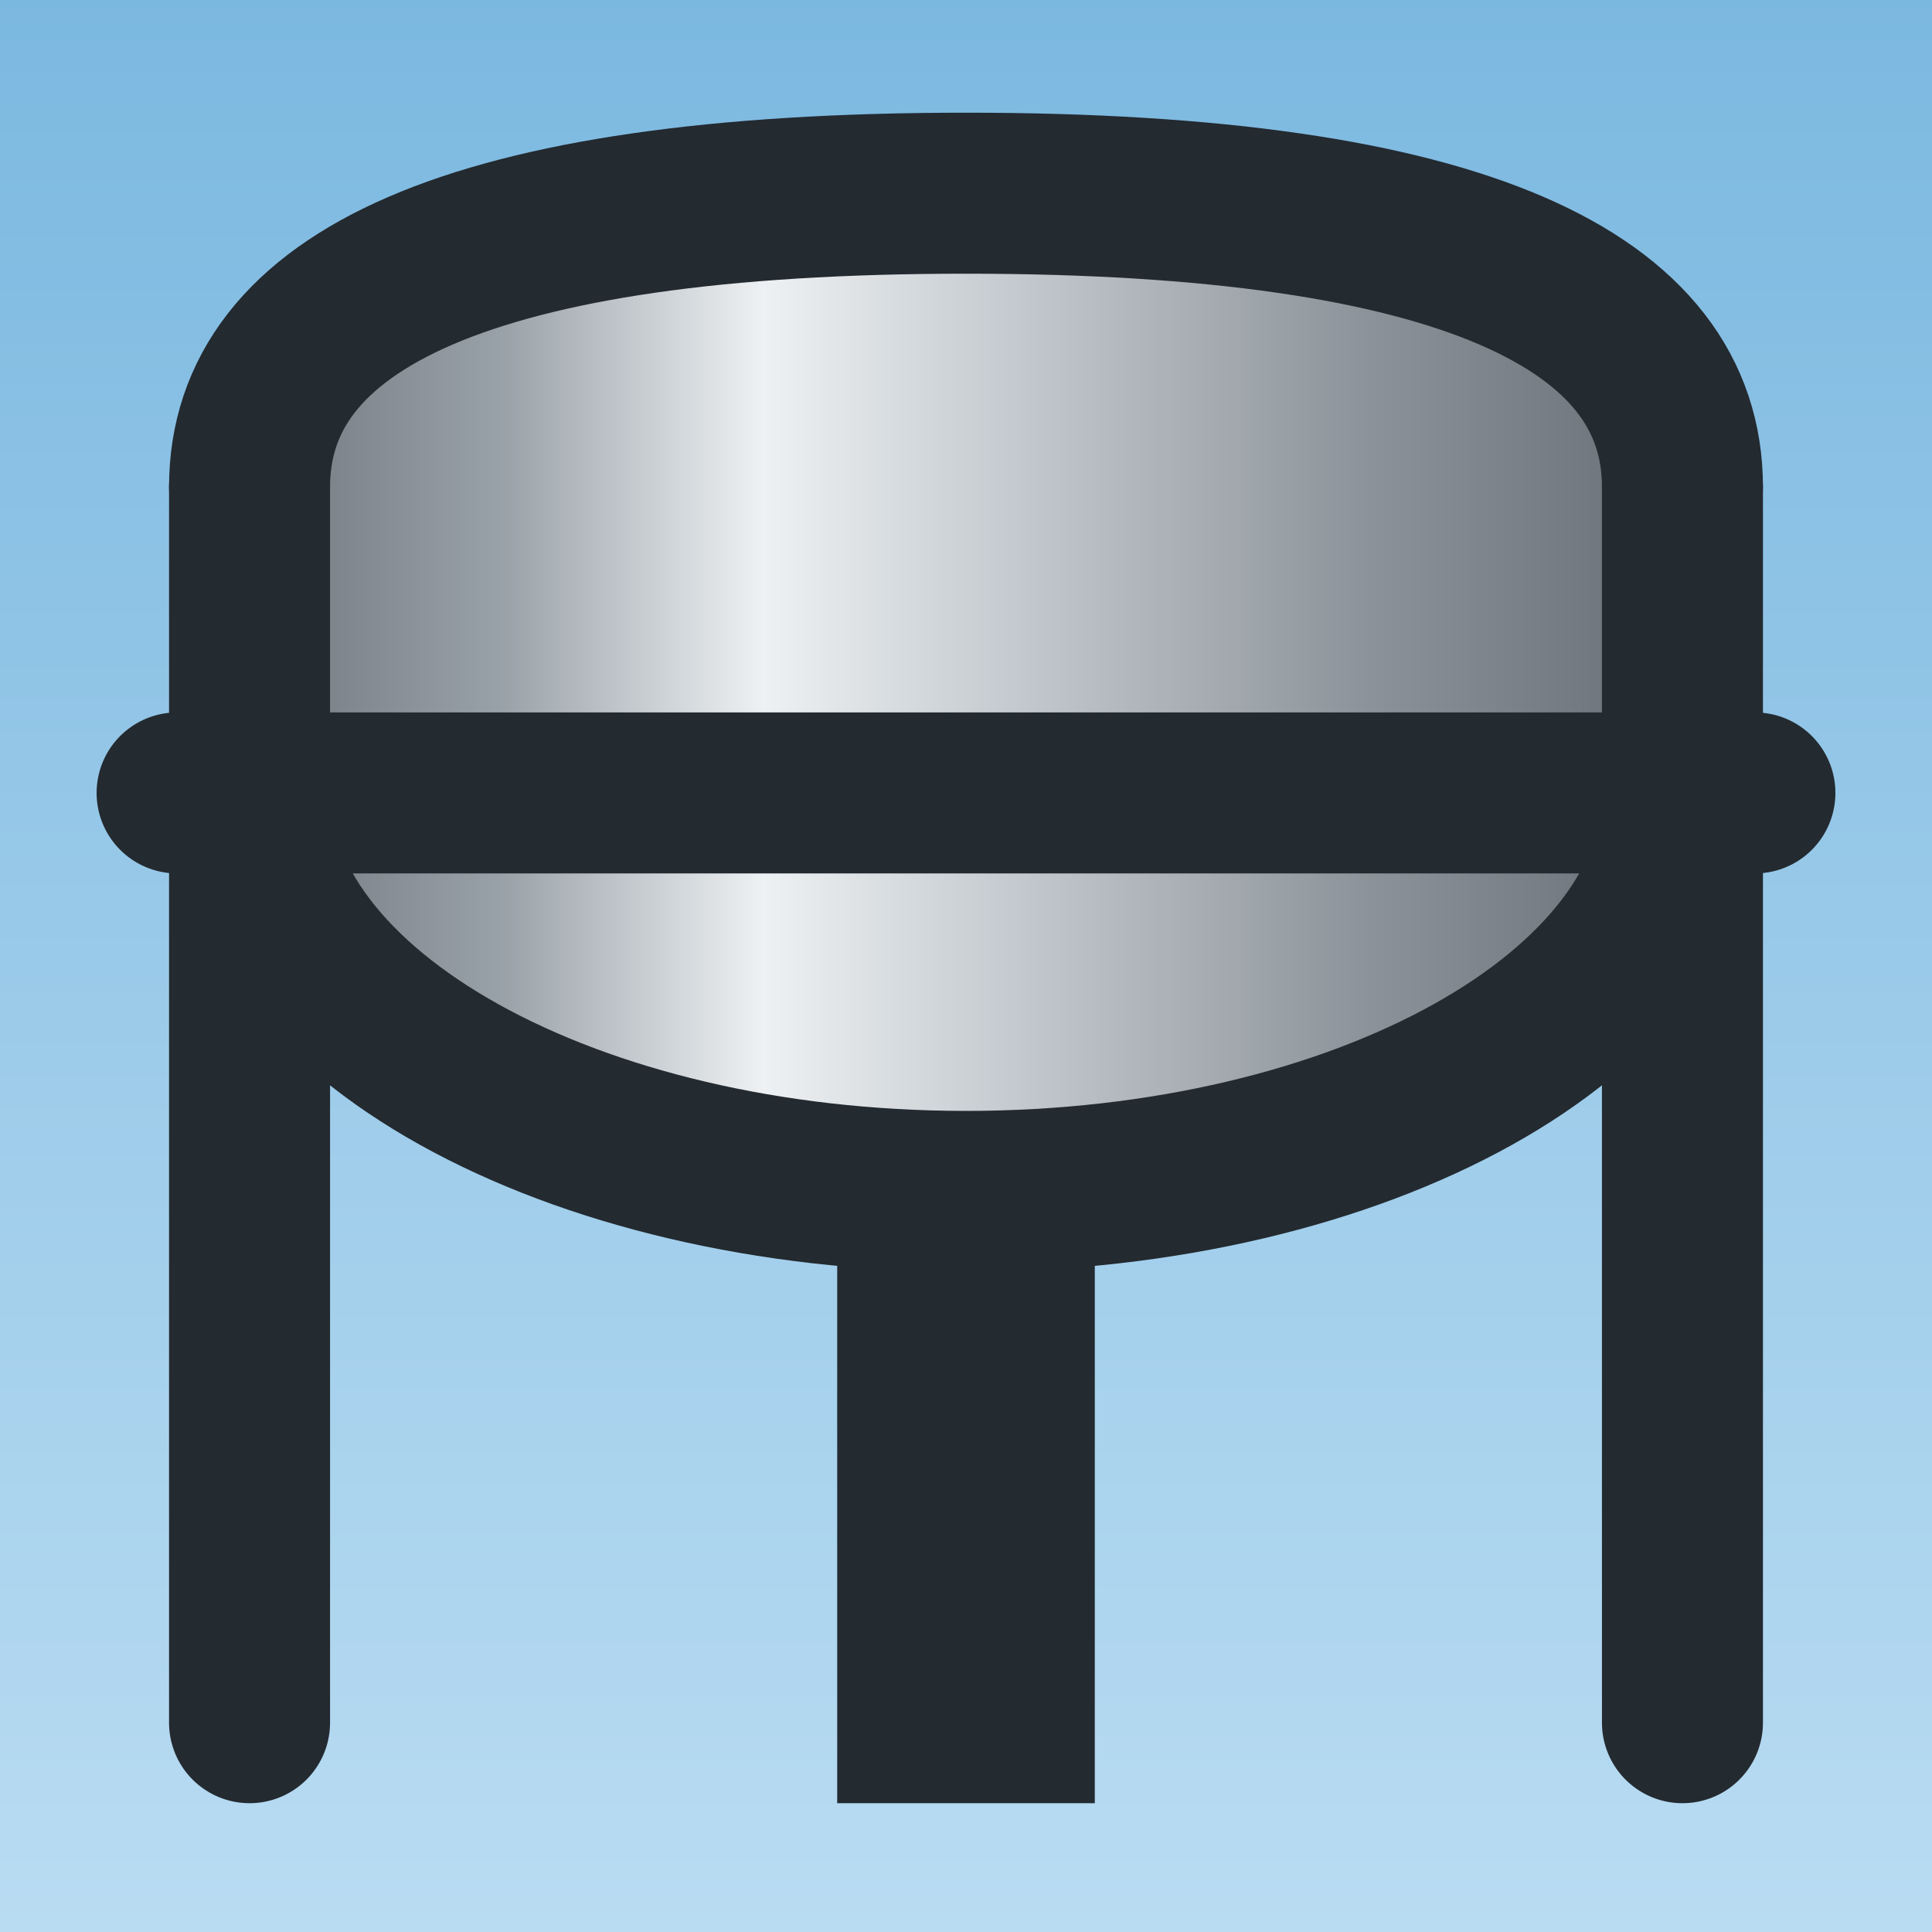
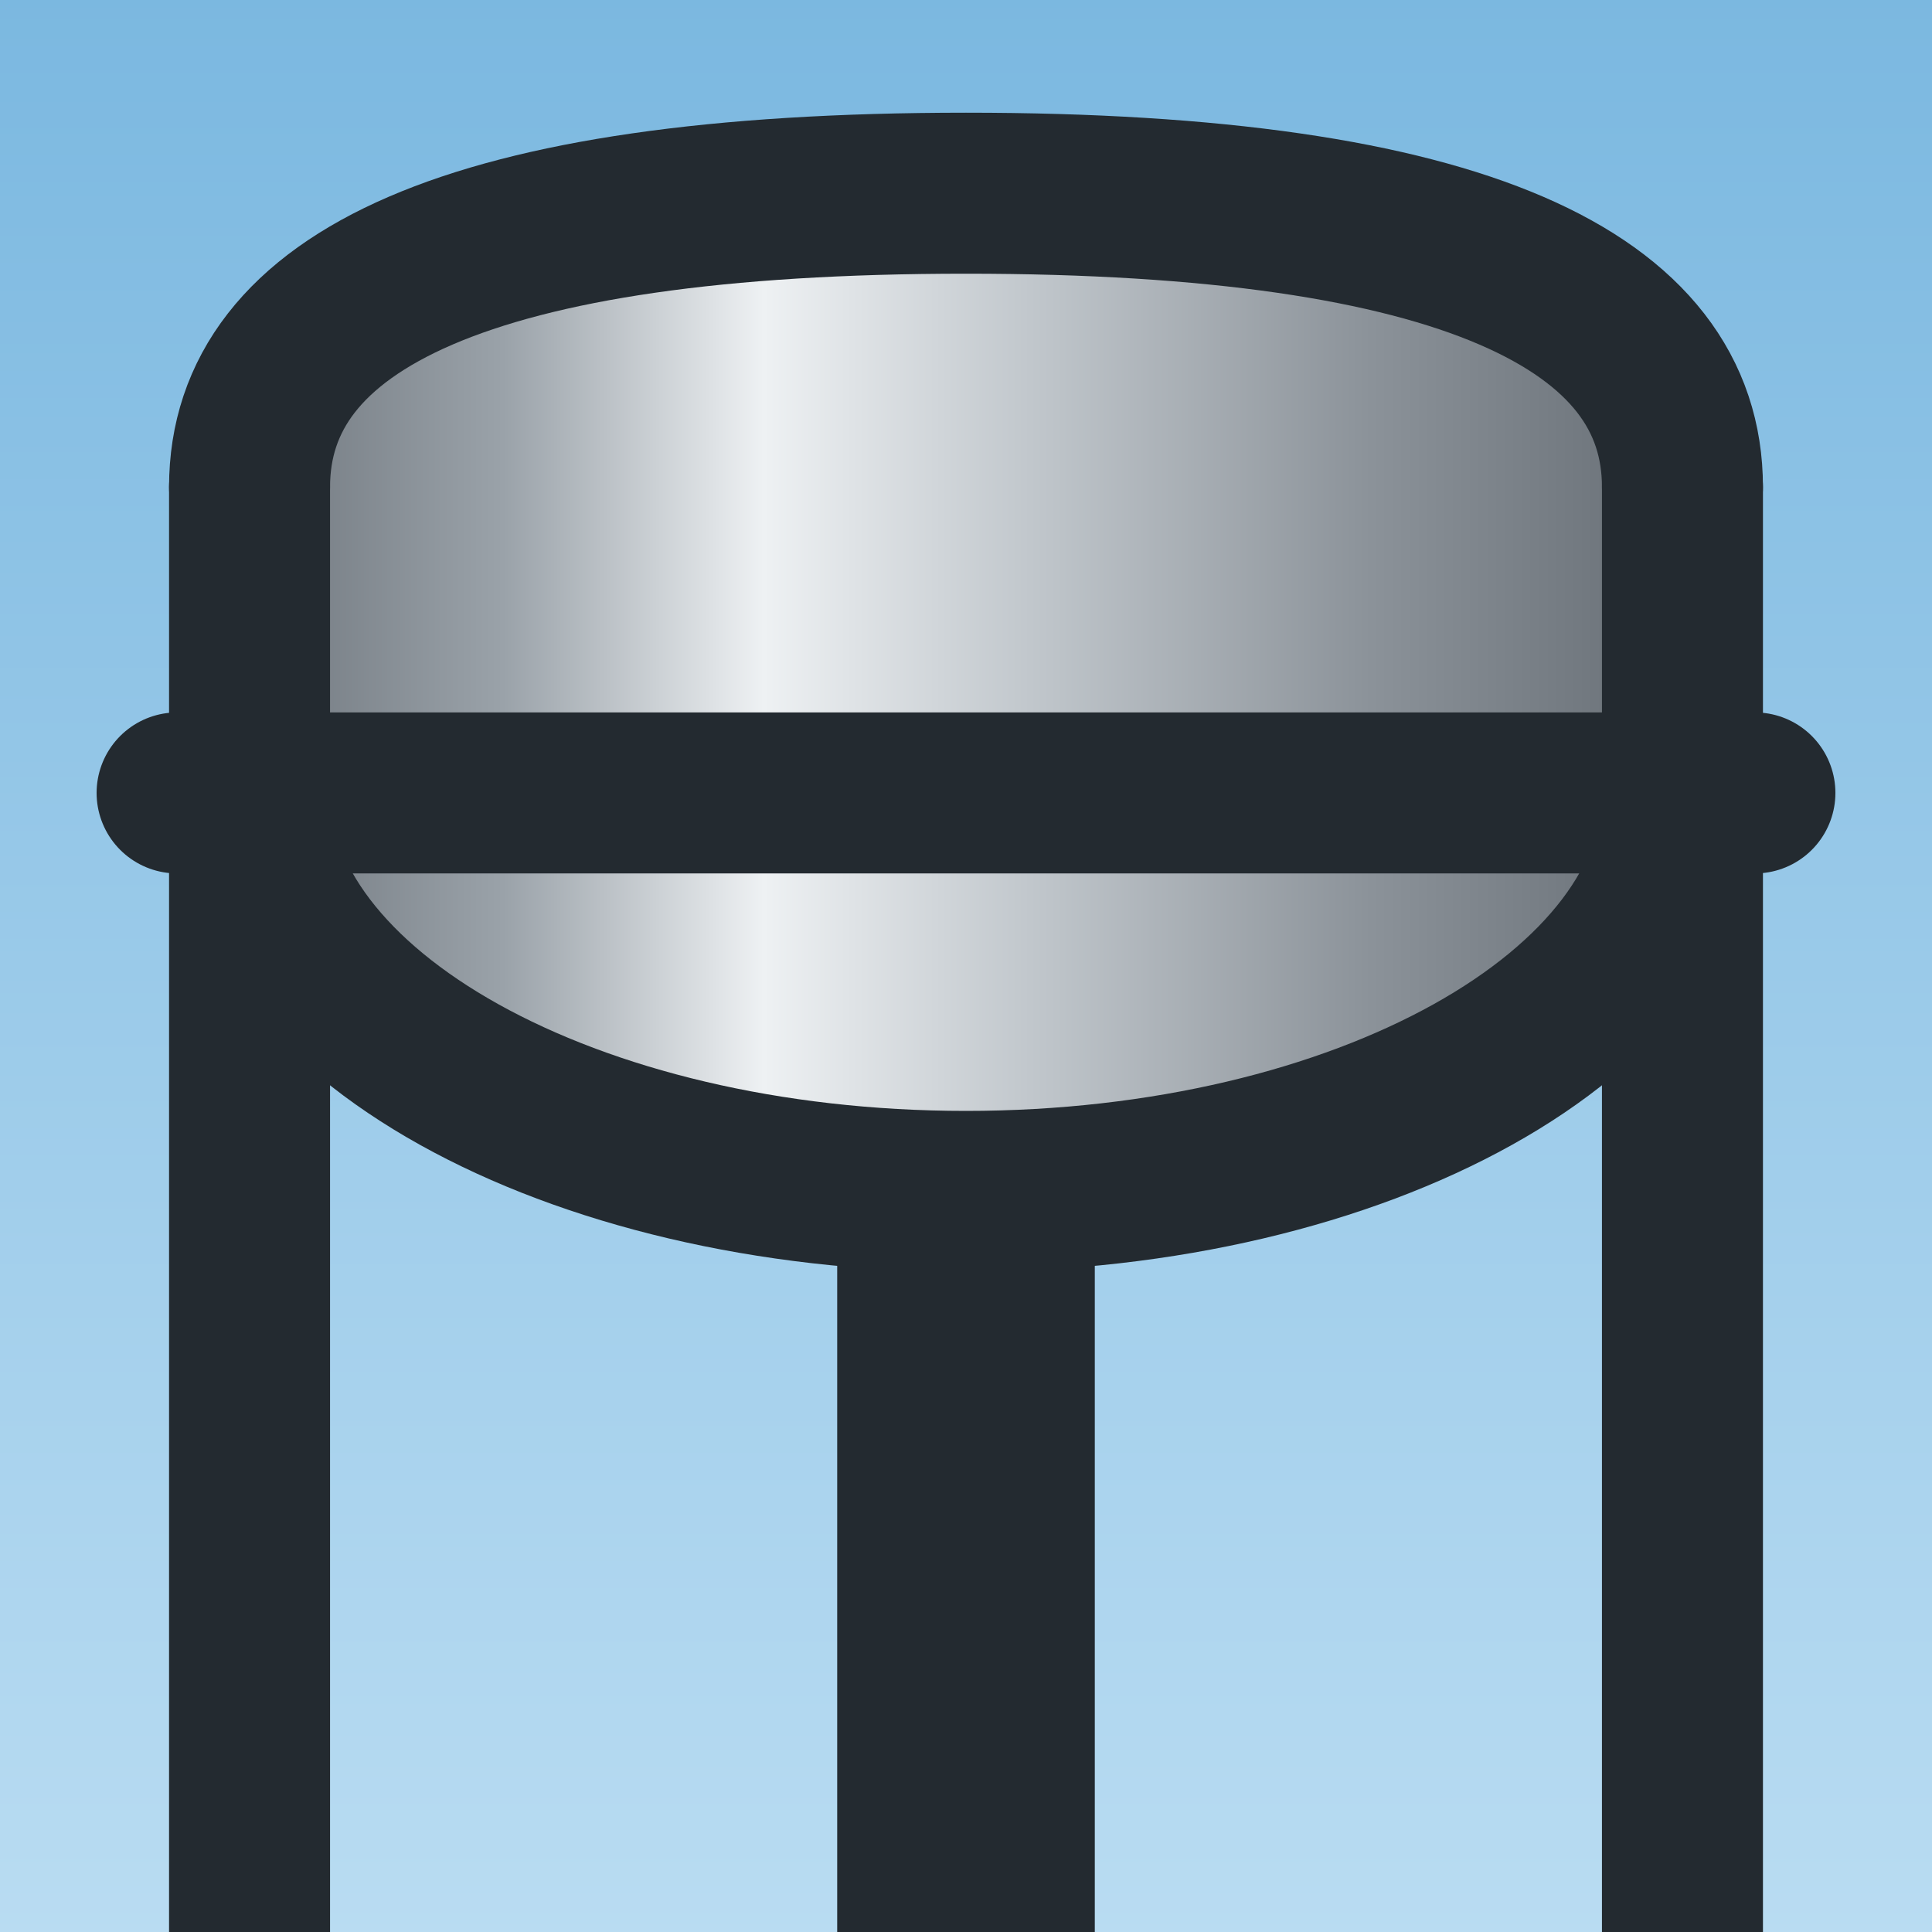
<svg xmlns="http://www.w3.org/2000/svg" viewBox="0 0 24 24" width="24" height="24" aria-hidden="true" focusable="false">
  <defs>
    <linearGradient id="gic-wide-steel-sky" x1="0" y1="0" x2="1" y2="0">
      <stop offset="0" stop-color="#6f767d" />
      <stop offset="0.18" stop-color="#9aa2a9" />
      <stop offset="0.36" stop-color="#eef1f3" />
      <stop offset="0.54" stop-color="#c2c8cd" />
      <stop offset="0.78" stop-color="#8b9299" />
      <stop offset="1" stop-color="#666d74" />
    </linearGradient>
    <linearGradient id="sic-wide-steel-sky" x1="0" y1="0" x2="0" y2="1">
      <stop offset="0" stop-color="#7bb8e0" />
      <stop offset="1" stop-color="#b9dcf2" />
    </linearGradient>
  </defs>
  <rect x="0" y="0" width="24" height="24" fill="url(#sic-wide-steel-sky)" />
  <path d="M3.1 6.05C3.1 3.75 5.8 2.4 12 2.4C18.2 2.4 20.9 3.75 20.9 6.05V9.85C20.9 12.58 16.92 14.8 12 14.8C7.08 14.8 3.1 12.58 3.1 9.85Z" fill="url(#gic-wide-steel-sky)" />
  <g fill="none" stroke="#232a30" stroke-width="2" stroke-linecap="round" stroke-linejoin="round">
    <path d="M3.1 6.05C3.1 3.75 5.8 2.4 12 2.4C18.2 2.4 20.9 3.75 20.9 6.05" />
-     <path d="M3.1 6.05V21.4M20.9 6.05V21.4" />
+     <path d="M3.1 6.05V24M20.9 6.05V24" />
    <path d="M3.1 9.85C3.1 12.58 7.08 14.8 12 14.8C16.92 14.8 20.9 12.58 20.9 9.85" />
    <path d="M2.2 9.85H21.8" />
-     <path stroke-width="3.2" stroke-linecap="butt" d="M12 14.8V22.4" />
+     <path stroke-width="3.2" stroke-linecap="butt" d="M12 14.8V24" />
  </g>
</svg>
